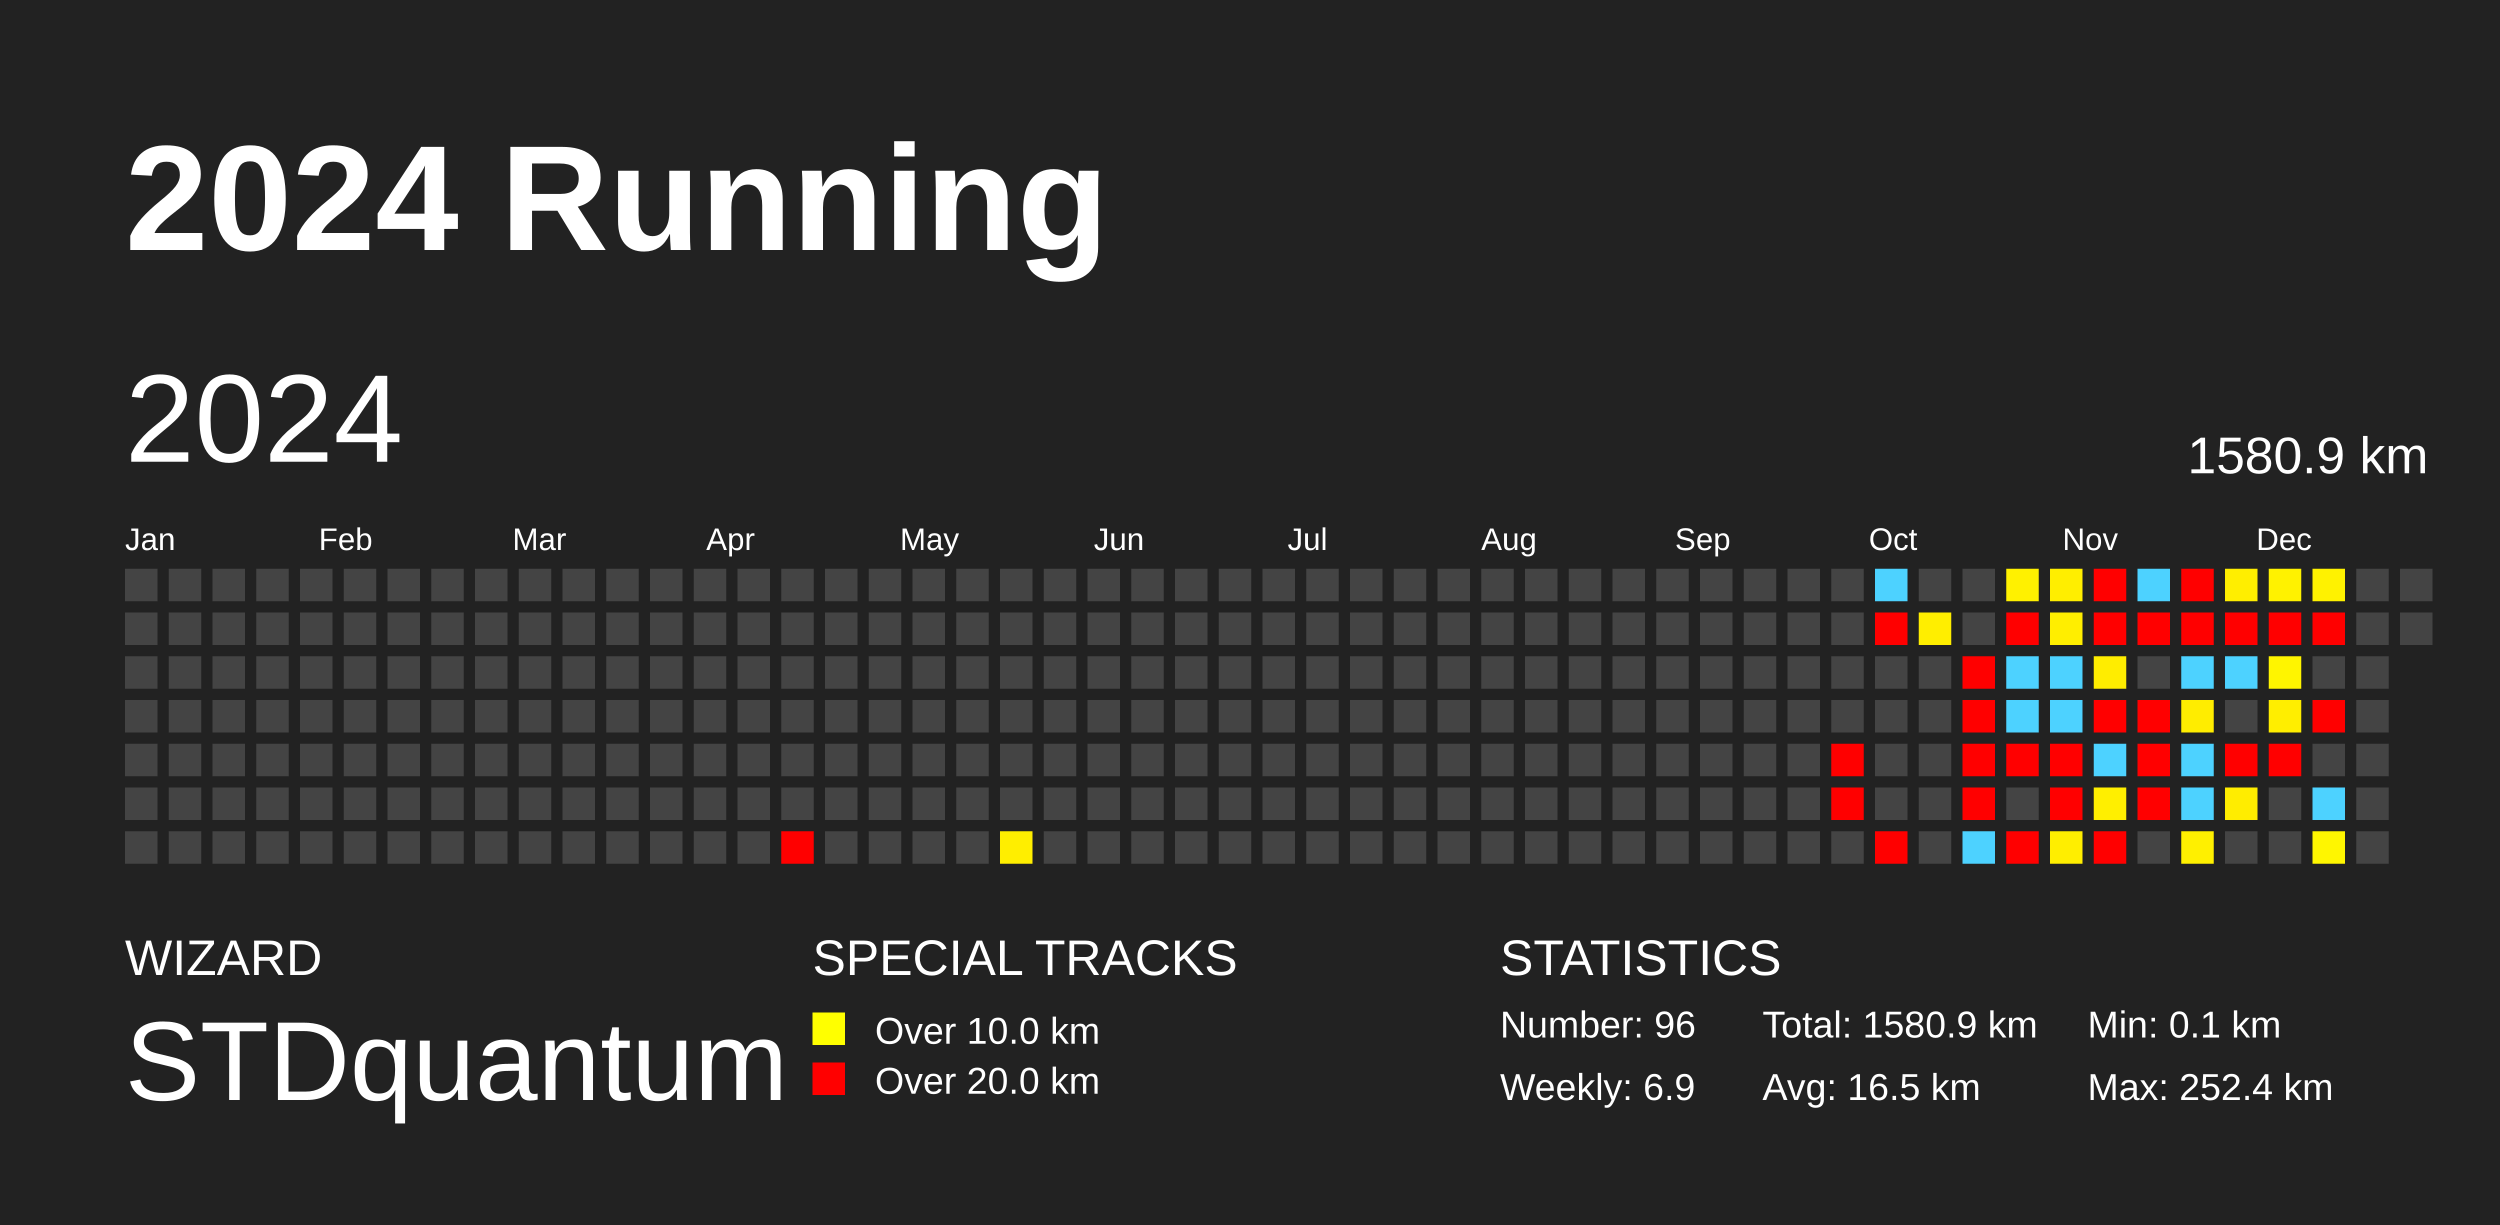
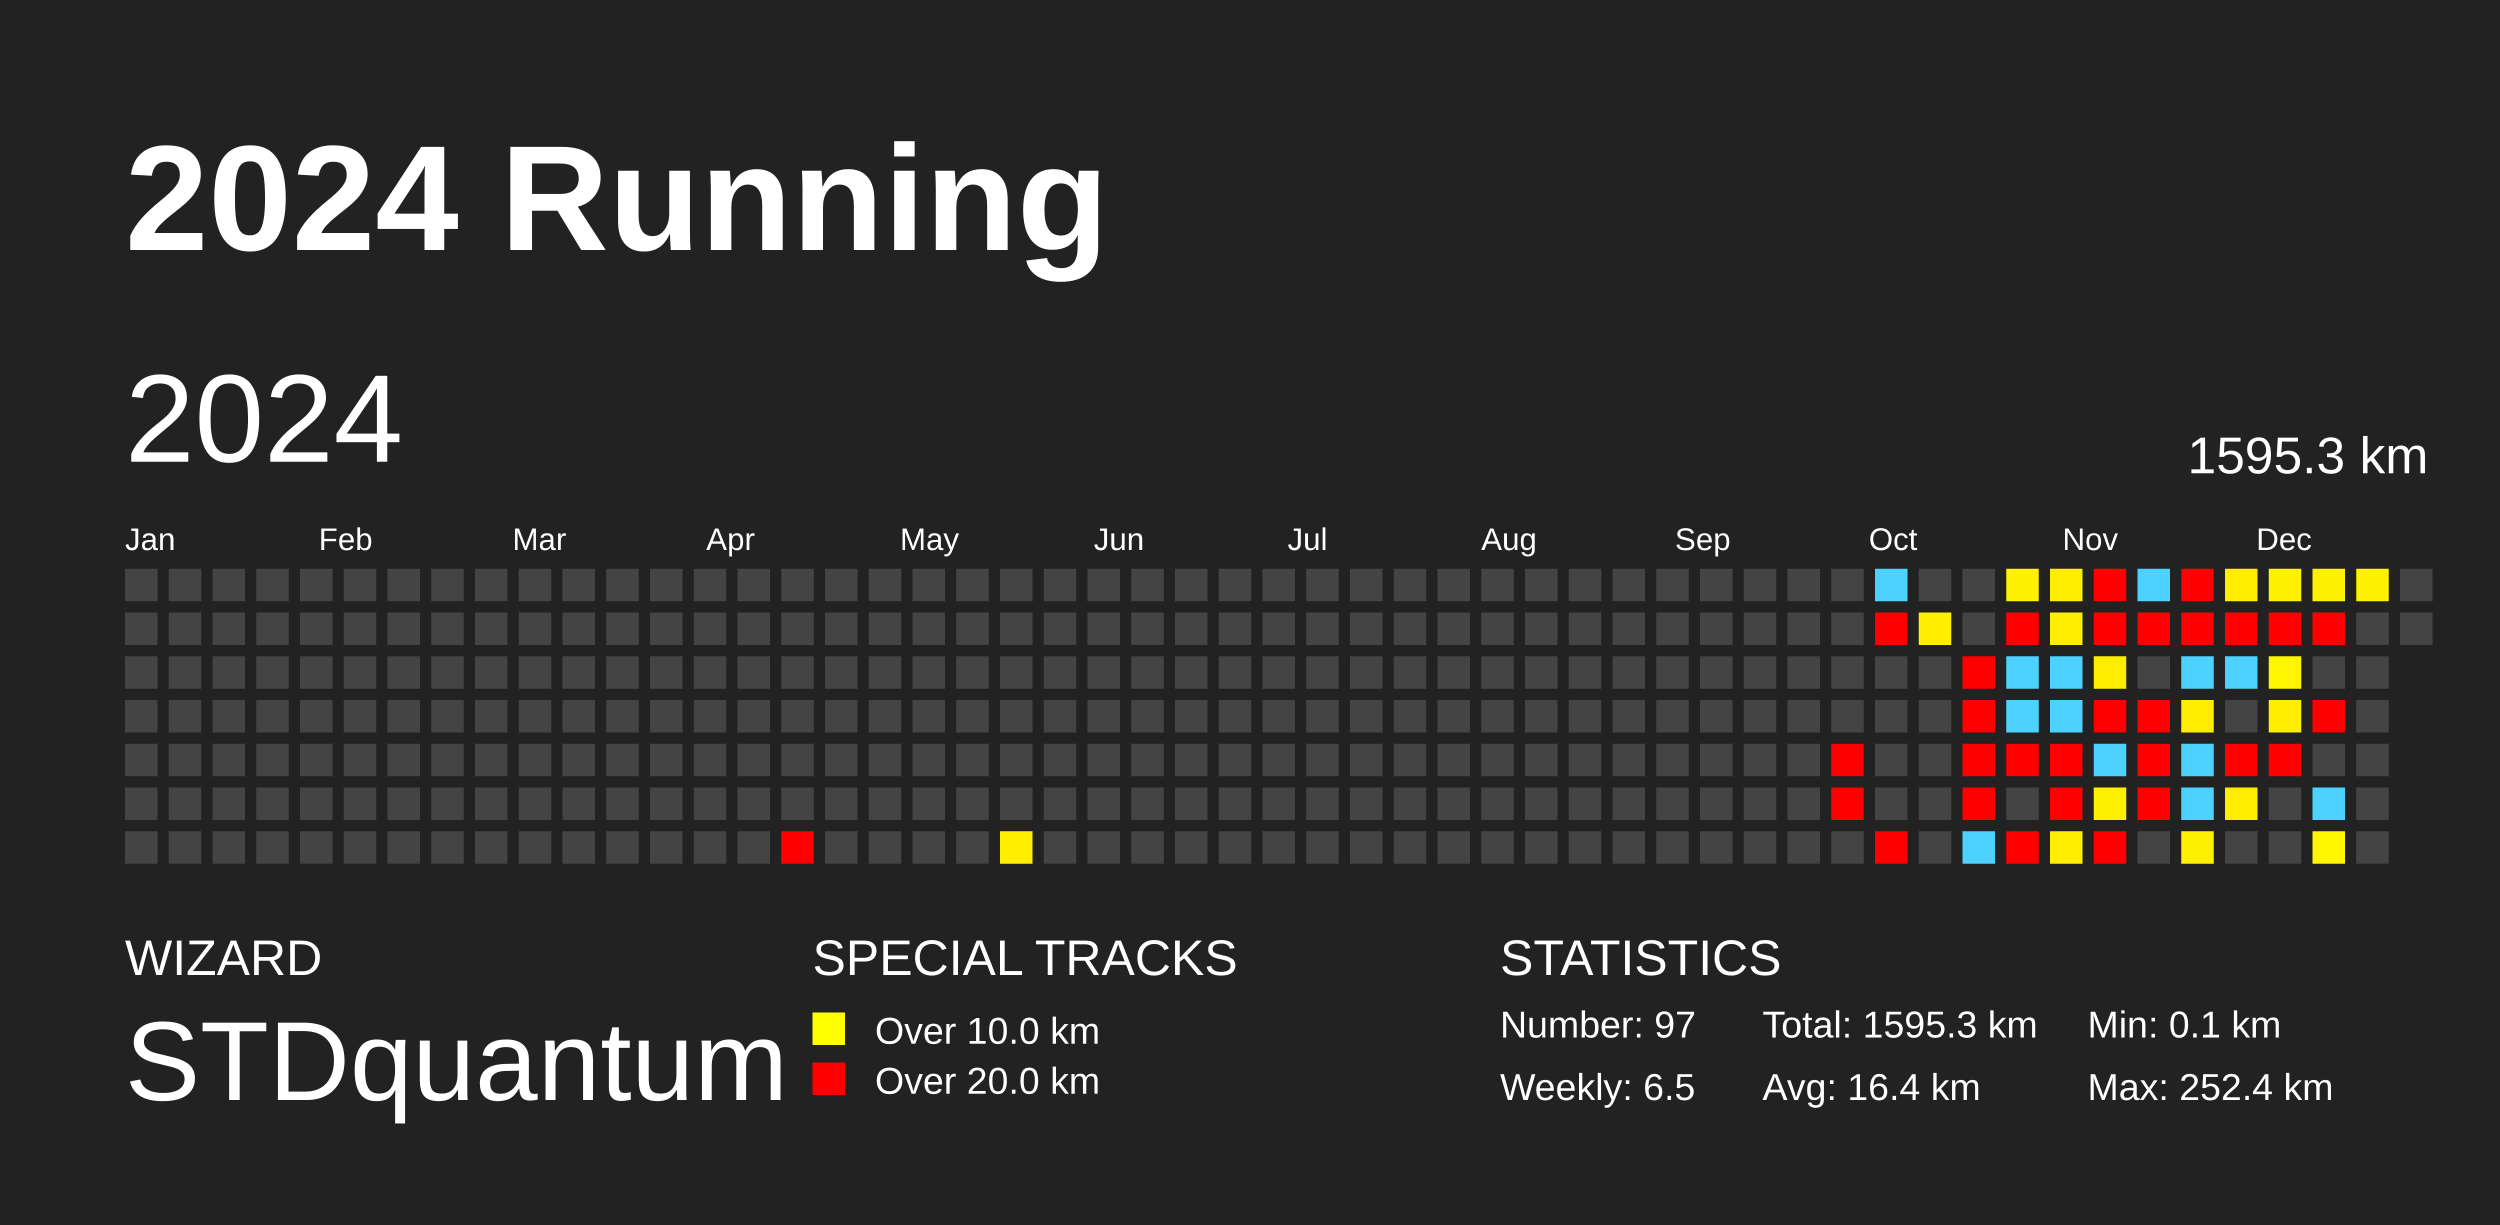
<svg xmlns="http://www.w3.org/2000/svg" baseProfile="full" height="98mm" version="1.1" viewBox="0,0,200,98" width="200mm">
  <defs />
  <rect fill="#222222" height="98" width="200" x="0" y="0" />
  <text fill="#FFFFFF" style="font-size:12px; font-family:Arial; font-weight:bold;" x="10" y="20">2024 Running</text>
  <text fill="#FFFFFF" style="font-size:4px; font-family:Arial" x="10" y="78">WIZARD</text>
  <text fill="#FFFFFF" style="font-size:9px; font-family:Arial" x="10" y="88">STDquantum</text>
  <text fill="#FFFFFF" style="font-size:4px; font-family:Arial" x="65" y="78">SPECIAL TRACKS</text>
  <rect fill="yellow" height="2.6" width="2.6" x="65" y="81" />
  <text fill="#FFFFFF" style="font-size:3px; font-family:Arial" x="70" y="83.5">Over 10.0 km</text>
  <rect fill="red" height="2.6" width="2.6" x="65" y="85" />
  <text fill="#FFFFFF" style="font-size:3px; font-family:Arial" x="70" y="87.5">Over 20.0 km</text>
  <text fill="#FFFFFF" style="font-size:4px; font-family:Arial" x="120" y="78">STATISTICS</text>
-   <text fill="#FFFFFF" style="font-size:3px; font-family:Arial" x="120" y="83">Number: 96</text>
-   <text fill="#FFFFFF" style="font-size:3px; font-family:Arial" x="120" y="88">Weekly: 6.9</text>
-   <text fill="#FFFFFF" style="font-size:3px; font-family:Arial" x="141" y="83">Total: 1580.9 km</text>
-   <text fill="#FFFFFF" style="font-size:3px; font-family:Arial" x="141" y="88">Avg: 16.5 km</text>
+   <text fill="#FFFFFF" style="font-size:3px; font-family:Arial" x="120" y="83">Number: 97</text>
+   <text fill="#FFFFFF" style="font-size:3px; font-family:Arial" x="120" y="88">Weekly: 6.5</text>
+   <text fill="#FFFFFF" style="font-size:3px; font-family:Arial" x="141" y="83">Total: 1595.3 km</text>
+   <text fill="#FFFFFF" style="font-size:3px; font-family:Arial" x="141" y="88">Avg: 16.4 km</text>
  <text fill="#FFFFFF" style="font-size:3px; font-family:Arial" x="167" y="83">Min: 0.1 km</text>
  <text fill="#FFFFFF" style="font-size:3px; font-family:Arial" x="167" y="88">Max: 252.4 km</text>
  <text dominant-baseline="hanging" fill="#FFFFFF" style="font-size:10.0px; font-family:Arial;" x="10" y="30">2024</text>
-   <text dominant-baseline="hanging" fill="#FFFFFF" style="font-size:4.125px; font-family:Arial;" x="175" y="35">1580.9 km</text>
+   <text dominant-baseline="hanging" fill="#FFFFFF" style="font-size:4.125px; font-family:Arial;" x="175" y="35">1595.3 km</text>
  <text fill="#FFFFFF" style="font-size:2.5px; font-family:Arial" x="10.0" y="44">Jan</text>
  <text fill="#FFFFFF" style="font-size:2.5px; font-family:Arial" x="25.5" y="44">Feb</text>
  <text fill="#FFFFFF" style="font-size:2.5px; font-family:Arial" x="41.0" y="44">Mar</text>
  <text fill="#FFFFFF" style="font-size:2.5px; font-family:Arial" x="56.5" y="44">Apr</text>
  <text fill="#FFFFFF" style="font-size:2.5px; font-family:Arial" x="72.0" y="44">May</text>
  <text fill="#FFFFFF" style="font-size:2.5px; font-family:Arial" x="87.5" y="44">Jun</text>
  <text fill="#FFFFFF" style="font-size:2.5px; font-family:Arial" x="103.0" y="44">Jul</text>
  <text fill="#FFFFFF" style="font-size:2.5px; font-family:Arial" x="118.5" y="44">Aug</text>
  <text fill="#FFFFFF" style="font-size:2.5px; font-family:Arial" x="134.0" y="44">Sep</text>
  <text fill="#FFFFFF" style="font-size:2.5px; font-family:Arial" x="149.5" y="44">Oct</text>
  <text fill="#FFFFFF" style="font-size:2.5px; font-family:Arial" x="165.0" y="44">Nov</text>
  <text fill="#FFFFFF" style="font-size:2.5px; font-family:Arial" x="180.5" y="44">Dec</text>
  <rect fill="#444444" height="2.6" width="2.6" x="10.0" y="45.5" />
  <rect fill="#444444" height="2.6" width="2.6" x="10.0" y="49.0" />
  <rect fill="#444444" height="2.6" width="2.6" x="10.0" y="52.5" />
  <rect fill="#444444" height="2.6" width="2.6" x="10.0" y="56.0" />
  <rect fill="#444444" height="2.6" width="2.6" x="10.0" y="59.5" />
  <rect fill="#444444" height="2.6" width="2.6" x="10.0" y="63.0" />
  <rect fill="#444444" height="2.6" width="2.6" x="10.0" y="66.5" />
  <rect fill="#444444" height="2.6" width="2.6" x="13.5" y="45.5" />
  <rect fill="#444444" height="2.6" width="2.6" x="13.5" y="49.0" />
  <rect fill="#444444" height="2.6" width="2.6" x="13.5" y="52.5" />
  <rect fill="#444444" height="2.6" width="2.6" x="13.5" y="56.0" />
  <rect fill="#444444" height="2.6" width="2.6" x="13.5" y="59.5" />
  <rect fill="#444444" height="2.6" width="2.6" x="13.5" y="63.0" />
  <rect fill="#444444" height="2.6" width="2.6" x="13.5" y="66.5" />
  <rect fill="#444444" height="2.6" width="2.6" x="17.0" y="45.5" />
  <rect fill="#444444" height="2.6" width="2.6" x="17.0" y="49.0" />
  <rect fill="#444444" height="2.6" width="2.6" x="17.0" y="52.5" />
  <rect fill="#444444" height="2.6" width="2.6" x="17.0" y="56.0" />
  <rect fill="#444444" height="2.6" width="2.6" x="17.0" y="59.5" />
  <rect fill="#444444" height="2.6" width="2.6" x="17.0" y="63.0" />
  <rect fill="#444444" height="2.6" width="2.6" x="17.0" y="66.5" />
  <rect fill="#444444" height="2.6" width="2.6" x="20.5" y="45.5" />
  <rect fill="#444444" height="2.6" width="2.6" x="20.5" y="49.0" />
  <rect fill="#444444" height="2.6" width="2.6" x="20.5" y="52.5" />
  <rect fill="#444444" height="2.6" width="2.6" x="20.5" y="56.0" />
  <rect fill="#444444" height="2.6" width="2.6" x="20.5" y="59.5" />
  <rect fill="#444444" height="2.6" width="2.6" x="20.5" y="63.0" />
  <rect fill="#444444" height="2.6" width="2.6" x="20.5" y="66.5" />
  <rect fill="#444444" height="2.6" width="2.6" x="24.0" y="45.5" />
  <rect fill="#444444" height="2.6" width="2.6" x="24.0" y="49.0" />
  <rect fill="#444444" height="2.6" width="2.6" x="24.0" y="52.5" />
  <rect fill="#444444" height="2.6" width="2.6" x="24.0" y="56.0" />
  <rect fill="#444444" height="2.6" width="2.6" x="24.0" y="59.5" />
  <rect fill="#444444" height="2.6" width="2.6" x="24.0" y="63.0" />
  <rect fill="#444444" height="2.6" width="2.6" x="24.0" y="66.5" />
  <rect fill="#444444" height="2.6" width="2.6" x="27.5" y="45.5" />
  <rect fill="#444444" height="2.6" width="2.6" x="27.5" y="49.0" />
  <rect fill="#444444" height="2.6" width="2.6" x="27.5" y="52.5" />
  <rect fill="#444444" height="2.6" width="2.6" x="27.5" y="56.0" />
  <rect fill="#444444" height="2.6" width="2.6" x="27.5" y="59.5" />
  <rect fill="#444444" height="2.6" width="2.6" x="27.5" y="63.0" />
  <rect fill="#444444" height="2.6" width="2.6" x="27.5" y="66.5" />
  <rect fill="#444444" height="2.6" width="2.6" x="31.0" y="45.5" />
  <rect fill="#444444" height="2.6" width="2.6" x="31.0" y="49.0" />
  <rect fill="#444444" height="2.6" width="2.6" x="31.0" y="52.5" />
  <rect fill="#444444" height="2.6" width="2.6" x="31.0" y="56.0" />
  <rect fill="#444444" height="2.6" width="2.6" x="31.0" y="59.5" />
  <rect fill="#444444" height="2.6" width="2.6" x="31.0" y="63.0" />
  <rect fill="#444444" height="2.6" width="2.6" x="31.0" y="66.5" />
  <rect fill="#444444" height="2.6" width="2.6" x="34.5" y="45.5" />
  <rect fill="#444444" height="2.6" width="2.6" x="34.5" y="49.0" />
  <rect fill="#444444" height="2.6" width="2.6" x="34.5" y="52.5" />
  <rect fill="#444444" height="2.6" width="2.6" x="34.5" y="56.0" />
  <rect fill="#444444" height="2.6" width="2.6" x="34.5" y="59.5" />
  <rect fill="#444444" height="2.6" width="2.6" x="34.5" y="63.0" />
  <rect fill="#444444" height="2.6" width="2.6" x="34.5" y="66.5" />
  <rect fill="#444444" height="2.6" width="2.6" x="38.0" y="45.5" />
  <rect fill="#444444" height="2.6" width="2.6" x="38.0" y="49.0" />
  <rect fill="#444444" height="2.6" width="2.6" x="38.0" y="52.5" />
  <rect fill="#444444" height="2.6" width="2.6" x="38.0" y="56.0" />
  <rect fill="#444444" height="2.6" width="2.6" x="38.0" y="59.5" />
  <rect fill="#444444" height="2.6" width="2.6" x="38.0" y="63.0" />
  <rect fill="#444444" height="2.6" width="2.6" x="38.0" y="66.5" />
  <rect fill="#444444" height="2.6" width="2.6" x="41.5" y="45.5" />
  <rect fill="#444444" height="2.6" width="2.6" x="41.5" y="49.0" />
  <rect fill="#444444" height="2.6" width="2.6" x="41.5" y="52.5" />
  <rect fill="#444444" height="2.6" width="2.6" x="41.5" y="56.0" />
  <rect fill="#444444" height="2.6" width="2.6" x="41.5" y="59.5" />
  <rect fill="#444444" height="2.6" width="2.6" x="41.5" y="63.0" />
  <rect fill="#444444" height="2.6" width="2.6" x="41.5" y="66.5" />
  <rect fill="#444444" height="2.6" width="2.6" x="45.0" y="45.5" />
  <rect fill="#444444" height="2.6" width="2.6" x="45.0" y="49.0" />
  <rect fill="#444444" height="2.6" width="2.6" x="45.0" y="52.5" />
  <rect fill="#444444" height="2.6" width="2.6" x="45.0" y="56.0" />
  <rect fill="#444444" height="2.6" width="2.6" x="45.0" y="59.5" />
  <rect fill="#444444" height="2.6" width="2.6" x="45.0" y="63.0" />
  <rect fill="#444444" height="2.6" width="2.6" x="45.0" y="66.5" />
  <rect fill="#444444" height="2.6" width="2.6" x="48.5" y="45.5" />
  <rect fill="#444444" height="2.6" width="2.6" x="48.5" y="49.0" />
  <rect fill="#444444" height="2.6" width="2.6" x="48.5" y="52.5" />
  <rect fill="#444444" height="2.6" width="2.6" x="48.5" y="56.0" />
  <rect fill="#444444" height="2.6" width="2.6" x="48.5" y="59.5" />
  <rect fill="#444444" height="2.6" width="2.6" x="48.5" y="63.0" />
  <rect fill="#444444" height="2.6" width="2.6" x="48.5" y="66.5" />
  <rect fill="#444444" height="2.6" width="2.6" x="52.0" y="45.5" />
  <rect fill="#444444" height="2.6" width="2.6" x="52.0" y="49.0" />
  <rect fill="#444444" height="2.6" width="2.6" x="52.0" y="52.5" />
  <rect fill="#444444" height="2.6" width="2.6" x="52.0" y="56.0" />
  <rect fill="#444444" height="2.6" width="2.6" x="52.0" y="59.5" />
  <rect fill="#444444" height="2.6" width="2.6" x="52.0" y="63.0" />
  <rect fill="#444444" height="2.6" width="2.6" x="52.0" y="66.5" />
  <rect fill="#444444" height="2.6" width="2.6" x="55.5" y="45.5" />
  <rect fill="#444444" height="2.6" width="2.6" x="55.5" y="49.0" />
  <rect fill="#444444" height="2.6" width="2.6" x="55.5" y="52.5" />
  <rect fill="#444444" height="2.6" width="2.6" x="55.5" y="56.0" />
  <rect fill="#444444" height="2.6" width="2.6" x="55.5" y="59.5" />
  <rect fill="#444444" height="2.6" width="2.6" x="55.5" y="63.0" />
  <rect fill="#444444" height="2.6" width="2.6" x="55.5" y="66.5" />
  <rect fill="#444444" height="2.6" width="2.6" x="59.0" y="45.5" />
  <rect fill="#444444" height="2.6" width="2.6" x="59.0" y="49.0" />
  <rect fill="#444444" height="2.6" width="2.6" x="59.0" y="52.5" />
  <rect fill="#444444" height="2.6" width="2.6" x="59.0" y="56.0" />
  <rect fill="#444444" height="2.6" width="2.6" x="59.0" y="59.5" />
  <rect fill="#444444" height="2.6" width="2.6" x="59.0" y="63.0" />
  <rect fill="#444444" height="2.6" width="2.6" x="59.0" y="66.5" />
  <rect fill="#444444" height="2.6" width="2.6" x="62.5" y="45.5" />
  <rect fill="#444444" height="2.6" width="2.6" x="62.5" y="49.0" />
  <rect fill="#444444" height="2.6" width="2.6" x="62.5" y="52.5" />
  <rect fill="#444444" height="2.6" width="2.6" x="62.5" y="56.0" />
  <rect fill="#444444" height="2.6" width="2.6" x="62.5" y="59.5" />
  <rect fill="#444444" height="2.6" width="2.6" x="62.5" y="63.0" />
  <rect fill="red" height="2.6" width="2.6" x="62.5" y="66.5" />
  <rect fill="#444444" height="2.6" width="2.6" x="66.0" y="45.5" />
  <rect fill="#444444" height="2.6" width="2.6" x="66.0" y="49.0" />
  <rect fill="#444444" height="2.6" width="2.6" x="66.0" y="52.5" />
  <rect fill="#444444" height="2.6" width="2.6" x="66.0" y="56.0" />
  <rect fill="#444444" height="2.6" width="2.6" x="66.0" y="59.5" />
  <rect fill="#444444" height="2.6" width="2.6" x="66.0" y="63.0" />
  <rect fill="#444444" height="2.6" width="2.6" x="66.0" y="66.5" />
  <rect fill="#444444" height="2.6" width="2.6" x="69.5" y="45.5" />
  <rect fill="#444444" height="2.6" width="2.6" x="69.5" y="49.0" />
  <rect fill="#444444" height="2.6" width="2.6" x="69.5" y="52.5" />
  <rect fill="#444444" height="2.6" width="2.6" x="69.5" y="56.0" />
  <rect fill="#444444" height="2.6" width="2.6" x="69.5" y="59.5" />
  <rect fill="#444444" height="2.6" width="2.6" x="69.5" y="63.0" />
  <rect fill="#444444" height="2.6" width="2.6" x="69.5" y="66.5" />
  <rect fill="#444444" height="2.6" width="2.6" x="73.0" y="45.5" />
  <rect fill="#444444" height="2.6" width="2.6" x="73.0" y="49.0" />
  <rect fill="#444444" height="2.6" width="2.6" x="73.0" y="52.5" />
  <rect fill="#444444" height="2.6" width="2.6" x="73.0" y="56.0" />
  <rect fill="#444444" height="2.6" width="2.6" x="73.0" y="59.5" />
  <rect fill="#444444" height="2.6" width="2.6" x="73.0" y="63.0" />
  <rect fill="#444444" height="2.6" width="2.6" x="73.0" y="66.5" />
  <rect fill="#444444" height="2.6" width="2.6" x="76.5" y="45.5" />
  <rect fill="#444444" height="2.6" width="2.6" x="76.5" y="49.0" />
  <rect fill="#444444" height="2.6" width="2.6" x="76.5" y="52.5" />
  <rect fill="#444444" height="2.6" width="2.6" x="76.5" y="56.0" />
  <rect fill="#444444" height="2.6" width="2.6" x="76.5" y="59.5" />
  <rect fill="#444444" height="2.6" width="2.6" x="76.5" y="63.0" />
  <rect fill="#444444" height="2.6" width="2.6" x="76.5" y="66.5" />
  <rect fill="#444444" height="2.6" width="2.6" x="80.0" y="45.5" />
  <rect fill="#444444" height="2.6" width="2.6" x="80.0" y="49.0" />
  <rect fill="#444444" height="2.6" width="2.6" x="80.0" y="52.5" />
  <rect fill="#444444" height="2.6" width="2.6" x="80.0" y="56.0" />
  <rect fill="#444444" height="2.6" width="2.6" x="80.0" y="59.5" />
  <rect fill="#444444" height="2.6" width="2.6" x="80.0" y="63.0" />
  <rect fill="#ffee00" height="2.6" width="2.6" x="80.0" y="66.5" />
  <rect fill="#444444" height="2.6" width="2.6" x="83.5" y="45.5" />
  <rect fill="#444444" height="2.6" width="2.6" x="83.5" y="49.0" />
  <rect fill="#444444" height="2.6" width="2.6" x="83.5" y="52.5" />
  <rect fill="#444444" height="2.6" width="2.6" x="83.5" y="56.0" />
  <rect fill="#444444" height="2.6" width="2.6" x="83.5" y="59.5" />
  <rect fill="#444444" height="2.6" width="2.6" x="83.5" y="63.0" />
  <rect fill="#444444" height="2.6" width="2.6" x="83.5" y="66.5" />
  <rect fill="#444444" height="2.6" width="2.6" x="87.0" y="45.5" />
  <rect fill="#444444" height="2.6" width="2.6" x="87.0" y="49.0" />
  <rect fill="#444444" height="2.6" width="2.6" x="87.0" y="52.5" />
  <rect fill="#444444" height="2.6" width="2.6" x="87.0" y="56.0" />
  <rect fill="#444444" height="2.6" width="2.6" x="87.0" y="59.5" />
  <rect fill="#444444" height="2.6" width="2.6" x="87.0" y="63.0" />
  <rect fill="#444444" height="2.6" width="2.6" x="87.0" y="66.5" />
  <rect fill="#444444" height="2.6" width="2.6" x="90.5" y="45.5" />
  <rect fill="#444444" height="2.6" width="2.6" x="90.5" y="49.0" />
  <rect fill="#444444" height="2.6" width="2.6" x="90.5" y="52.5" />
  <rect fill="#444444" height="2.6" width="2.6" x="90.5" y="56.0" />
  <rect fill="#444444" height="2.6" width="2.6" x="90.5" y="59.5" />
  <rect fill="#444444" height="2.6" width="2.6" x="90.5" y="63.0" />
  <rect fill="#444444" height="2.6" width="2.6" x="90.5" y="66.5" />
  <rect fill="#444444" height="2.6" width="2.6" x="94.0" y="45.5" />
  <rect fill="#444444" height="2.6" width="2.6" x="94.0" y="49.0" />
  <rect fill="#444444" height="2.6" width="2.6" x="94.0" y="52.5" />
  <rect fill="#444444" height="2.6" width="2.6" x="94.0" y="56.0" />
  <rect fill="#444444" height="2.6" width="2.6" x="94.0" y="59.5" />
  <rect fill="#444444" height="2.6" width="2.6" x="94.0" y="63.0" />
  <rect fill="#444444" height="2.6" width="2.6" x="94.0" y="66.5" />
  <rect fill="#444444" height="2.6" width="2.6" x="97.5" y="45.5" />
  <rect fill="#444444" height="2.6" width="2.6" x="97.5" y="49.0" />
  <rect fill="#444444" height="2.6" width="2.6" x="97.5" y="52.5" />
  <rect fill="#444444" height="2.6" width="2.6" x="97.5" y="56.0" />
  <rect fill="#444444" height="2.6" width="2.6" x="97.5" y="59.5" />
  <rect fill="#444444" height="2.6" width="2.6" x="97.5" y="63.0" />
  <rect fill="#444444" height="2.6" width="2.6" x="97.5" y="66.5" />
  <rect fill="#444444" height="2.6" width="2.6" x="101.0" y="45.5" />
  <rect fill="#444444" height="2.6" width="2.6" x="101.0" y="49.0" />
  <rect fill="#444444" height="2.6" width="2.6" x="101.0" y="52.5" />
  <rect fill="#444444" height="2.6" width="2.6" x="101.0" y="56.0" />
  <rect fill="#444444" height="2.6" width="2.6" x="101.0" y="59.5" />
  <rect fill="#444444" height="2.6" width="2.6" x="101.0" y="63.0" />
  <rect fill="#444444" height="2.6" width="2.6" x="101.0" y="66.5" />
  <rect fill="#444444" height="2.6" width="2.6" x="104.5" y="45.5" />
  <rect fill="#444444" height="2.6" width="2.6" x="104.5" y="49.0" />
  <rect fill="#444444" height="2.6" width="2.6" x="104.5" y="52.5" />
  <rect fill="#444444" height="2.6" width="2.6" x="104.5" y="56.0" />
  <rect fill="#444444" height="2.6" width="2.6" x="104.5" y="59.5" />
  <rect fill="#444444" height="2.6" width="2.6" x="104.5" y="63.0" />
  <rect fill="#444444" height="2.6" width="2.6" x="104.5" y="66.5" />
  <rect fill="#444444" height="2.6" width="2.6" x="108.0" y="45.5" />
  <rect fill="#444444" height="2.6" width="2.6" x="108.0" y="49.0" />
  <rect fill="#444444" height="2.6" width="2.6" x="108.0" y="52.5" />
  <rect fill="#444444" height="2.6" width="2.6" x="108.0" y="56.0" />
  <rect fill="#444444" height="2.6" width="2.6" x="108.0" y="59.5" />
  <rect fill="#444444" height="2.6" width="2.6" x="108.0" y="63.0" />
  <rect fill="#444444" height="2.6" width="2.6" x="108.0" y="66.5" />
  <rect fill="#444444" height="2.6" width="2.6" x="111.5" y="45.5" />
  <rect fill="#444444" height="2.6" width="2.6" x="111.5" y="49.0" />
  <rect fill="#444444" height="2.6" width="2.6" x="111.5" y="52.5" />
  <rect fill="#444444" height="2.6" width="2.6" x="111.5" y="56.0" />
  <rect fill="#444444" height="2.6" width="2.6" x="111.5" y="59.5" />
  <rect fill="#444444" height="2.6" width="2.6" x="111.5" y="63.0" />
  <rect fill="#444444" height="2.6" width="2.6" x="111.5" y="66.5" />
  <rect fill="#444444" height="2.6" width="2.6" x="115.0" y="45.5" />
  <rect fill="#444444" height="2.6" width="2.6" x="115.0" y="49.0" />
  <rect fill="#444444" height="2.6" width="2.6" x="115.0" y="52.5" />
  <rect fill="#444444" height="2.6" width="2.6" x="115.0" y="56.0" />
  <rect fill="#444444" height="2.6" width="2.6" x="115.0" y="59.5" />
  <rect fill="#444444" height="2.6" width="2.6" x="115.0" y="63.0" />
  <rect fill="#444444" height="2.6" width="2.6" x="115.0" y="66.5" />
  <rect fill="#444444" height="2.6" width="2.6" x="118.5" y="45.5" />
  <rect fill="#444444" height="2.6" width="2.6" x="118.5" y="49.0" />
  <rect fill="#444444" height="2.6" width="2.6" x="118.5" y="52.5" />
  <rect fill="#444444" height="2.6" width="2.6" x="118.5" y="56.0" />
  <rect fill="#444444" height="2.6" width="2.6" x="118.5" y="59.5" />
  <rect fill="#444444" height="2.6" width="2.6" x="118.5" y="63.0" />
  <rect fill="#444444" height="2.6" width="2.6" x="118.5" y="66.5" />
  <rect fill="#444444" height="2.6" width="2.6" x="122.0" y="45.5" />
  <rect fill="#444444" height="2.6" width="2.6" x="122.0" y="49.0" />
  <rect fill="#444444" height="2.6" width="2.6" x="122.0" y="52.5" />
  <rect fill="#444444" height="2.6" width="2.6" x="122.0" y="56.0" />
  <rect fill="#444444" height="2.6" width="2.6" x="122.0" y="59.5" />
  <rect fill="#444444" height="2.6" width="2.6" x="122.0" y="63.0" />
  <rect fill="#444444" height="2.6" width="2.6" x="122.0" y="66.5" />
  <rect fill="#444444" height="2.6" width="2.6" x="125.5" y="45.5" />
  <rect fill="#444444" height="2.6" width="2.6" x="125.5" y="49.0" />
  <rect fill="#444444" height="2.6" width="2.6" x="125.5" y="52.5" />
  <rect fill="#444444" height="2.6" width="2.6" x="125.5" y="56.0" />
  <rect fill="#444444" height="2.6" width="2.6" x="125.5" y="59.5" />
  <rect fill="#444444" height="2.6" width="2.6" x="125.5" y="63.0" />
  <rect fill="#444444" height="2.6" width="2.6" x="125.5" y="66.5" />
  <rect fill="#444444" height="2.6" width="2.6" x="129.0" y="45.5" />
  <rect fill="#444444" height="2.6" width="2.6" x="129.0" y="49.0" />
  <rect fill="#444444" height="2.6" width="2.6" x="129.0" y="52.5" />
  <rect fill="#444444" height="2.6" width="2.6" x="129.0" y="56.0" />
  <rect fill="#444444" height="2.6" width="2.6" x="129.0" y="59.5" />
  <rect fill="#444444" height="2.6" width="2.6" x="129.0" y="63.0" />
  <rect fill="#444444" height="2.6" width="2.6" x="129.0" y="66.5" />
  <rect fill="#444444" height="2.6" width="2.6" x="132.5" y="45.5" />
  <rect fill="#444444" height="2.6" width="2.6" x="132.5" y="49.0" />
  <rect fill="#444444" height="2.6" width="2.6" x="132.5" y="52.5" />
  <rect fill="#444444" height="2.6" width="2.6" x="132.5" y="56.0" />
  <rect fill="#444444" height="2.6" width="2.6" x="132.5" y="59.5" />
  <rect fill="#444444" height="2.6" width="2.6" x="132.5" y="63.0" />
  <rect fill="#444444" height="2.6" width="2.6" x="132.5" y="66.5" />
  <rect fill="#444444" height="2.6" width="2.6" x="136.0" y="45.5" />
  <rect fill="#444444" height="2.6" width="2.6" x="136.0" y="49.0" />
  <rect fill="#444444" height="2.6" width="2.6" x="136.0" y="52.5" />
  <rect fill="#444444" height="2.6" width="2.6" x="136.0" y="56.0" />
  <rect fill="#444444" height="2.6" width="2.6" x="136.0" y="59.5" />
  <rect fill="#444444" height="2.6" width="2.6" x="136.0" y="63.0" />
  <rect fill="#444444" height="2.6" width="2.6" x="136.0" y="66.5" />
  <rect fill="#444444" height="2.6" width="2.6" x="139.5" y="45.5" />
  <rect fill="#444444" height="2.6" width="2.6" x="139.5" y="49.0" />
  <rect fill="#444444" height="2.6" width="2.6" x="139.5" y="52.5" />
  <rect fill="#444444" height="2.6" width="2.6" x="139.5" y="56.0" />
  <rect fill="#444444" height="2.6" width="2.6" x="139.5" y="59.5" />
  <rect fill="#444444" height="2.6" width="2.6" x="139.5" y="63.0" />
  <rect fill="#444444" height="2.6" width="2.6" x="139.5" y="66.5" />
  <rect fill="#444444" height="2.6" width="2.6" x="143.0" y="45.5" />
  <rect fill="#444444" height="2.6" width="2.6" x="143.0" y="49.0" />
  <rect fill="#444444" height="2.6" width="2.6" x="143.0" y="52.5" />
  <rect fill="#444444" height="2.6" width="2.6" x="143.0" y="56.0" />
  <rect fill="#444444" height="2.6" width="2.6" x="143.0" y="59.5" />
  <rect fill="#444444" height="2.6" width="2.6" x="143.0" y="63.0" />
  <rect fill="#444444" height="2.6" width="2.6" x="143.0" y="66.5" />
  <rect fill="#444444" height="2.6" width="2.6" x="146.5" y="45.5" />
  <rect fill="#444444" height="2.6" width="2.6" x="146.5" y="49.0" />
  <rect fill="#444444" height="2.6" width="2.6" x="146.5" y="52.5" />
  <rect fill="#444444" height="2.6" width="2.6" x="146.5" y="56.0" />
  <rect fill="red" height="2.6" width="2.6" x="146.5" y="59.5" />
  <rect fill="red" height="2.6" width="2.6" x="146.5" y="63.0" />
  <rect fill="#444444" height="2.6" width="2.6" x="146.5" y="66.5" />
  <rect fill="#4dd2ff" height="2.6" width="2.6" x="150.0" y="45.5" />
  <rect fill="red" height="2.6" width="2.6" x="150.0" y="49.0" />
  <rect fill="#444444" height="2.6" width="2.6" x="150.0" y="52.5" />
  <rect fill="#444444" height="2.6" width="2.6" x="150.0" y="56.0" />
  <rect fill="#444444" height="2.6" width="2.6" x="150.0" y="59.5" />
  <rect fill="#444444" height="2.6" width="2.6" x="150.0" y="63.0" />
  <rect fill="red" height="2.6" width="2.6" x="150.0" y="66.5" />
  <rect fill="#444444" height="2.6" width="2.6" x="153.5" y="45.5" />
  <rect fill="#ffee00" height="2.6" width="2.6" x="153.5" y="49.0" />
  <rect fill="#444444" height="2.6" width="2.6" x="153.5" y="52.5" />
  <rect fill="#444444" height="2.6" width="2.6" x="153.5" y="56.0" />
  <rect fill="#444444" height="2.6" width="2.6" x="153.5" y="59.5" />
  <rect fill="#444444" height="2.6" width="2.6" x="153.5" y="63.0" />
  <rect fill="#444444" height="2.6" width="2.6" x="153.5" y="66.5" />
  <rect fill="#444444" height="2.6" width="2.6" x="157.0" y="45.5" />
  <rect fill="#444444" height="2.6" width="2.6" x="157.0" y="49.0" />
  <rect fill="red" height="2.6" width="2.6" x="157.0" y="52.5" />
  <rect fill="red" height="2.6" width="2.6" x="157.0" y="56.0" />
  <rect fill="red" height="2.6" width="2.6" x="157.0" y="59.5" />
  <rect fill="red" height="2.6" width="2.6" x="157.0" y="63.0" />
  <rect fill="#4dd2ff" height="2.6" width="2.6" x="157.0" y="66.5" />
  <rect fill="#fff100" height="2.6" width="2.6" x="160.5" y="45.5" />
  <rect fill="red" height="2.6" width="2.6" x="160.5" y="49.0" />
  <rect fill="#4dd2ff" height="2.6" width="2.6" x="160.5" y="52.5" />
  <rect fill="#4dd2ff" height="2.6" width="2.6" x="160.5" y="56.0" />
  <rect fill="red" height="2.6" width="2.6" x="160.5" y="59.5" />
  <rect fill="#444444" height="2.6" width="2.6" x="160.5" y="63.0" />
  <rect fill="red" height="2.6" width="2.6" x="160.5" y="66.5" />
  <rect fill="#ffee00" height="2.6" width="2.6" x="164.0" y="45.5" />
  <rect fill="#ffee00" height="2.6" width="2.6" x="164.0" y="49.0" />
  <rect fill="#4dd2ff" height="2.6" width="2.6" x="164.0" y="52.5" />
  <rect fill="#4dd2ff" height="2.6" width="2.6" x="164.0" y="56.0" />
  <rect fill="red" height="2.6" width="2.6" x="164.0" y="59.5" />
  <rect fill="red" height="2.6" width="2.6" x="164.0" y="63.0" />
  <rect fill="#ffee00" height="2.6" width="2.6" x="164.0" y="66.5" />
  <rect fill="red" height="2.6" width="2.6" x="167.5" y="45.5" />
  <rect fill="red" height="2.6" width="2.6" x="167.5" y="49.0" />
  <rect fill="#ffed00" height="2.6" width="2.6" x="167.5" y="52.5" />
  <rect fill="red" height="2.6" width="2.6" x="167.5" y="56.0" />
  <rect fill="#4dd2ff" height="2.6" width="2.6" x="167.5" y="59.5" />
  <rect fill="#ffef00" height="2.6" width="2.6" x="167.5" y="63.0" />
  <rect fill="red" height="2.6" width="2.6" x="167.5" y="66.5" />
  <rect fill="#4dd2ff" height="2.6" width="2.6" x="171.0" y="45.5" />
  <rect fill="red" height="2.6" width="2.6" x="171.0" y="49.0" />
  <rect fill="#444444" height="2.6" width="2.6" x="171.0" y="52.5" />
  <rect fill="red" height="2.6" width="2.6" x="171.0" y="56.0" />
  <rect fill="red" height="2.6" width="2.6" x="171.0" y="59.5" />
  <rect fill="red" height="2.6" width="2.6" x="171.0" y="63.0" />
  <rect fill="#444444" height="2.6" width="2.6" x="171.0" y="66.5" />
  <rect fill="red" height="2.6" width="2.6" x="174.5" y="45.5" />
  <rect fill="red" height="2.6" width="2.6" x="174.5" y="49.0" />
  <rect fill="#4dd2ff" height="2.6" width="2.6" x="174.5" y="52.5" />
  <rect fill="#ffed00" height="2.6" width="2.6" x="174.5" y="56.0" />
  <rect fill="#4dd2ff" height="2.6" width="2.6" x="174.5" y="59.5" />
  <rect fill="#4dd2ff" height="2.6" width="2.6" x="174.5" y="63.0" />
  <rect fill="#fff000" height="2.6" width="2.6" x="174.5" y="66.5" />
  <rect fill="#ffee00" height="2.6" width="2.6" x="178.0" y="45.5" />
  <rect fill="red" height="2.6" width="2.6" x="178.0" y="49.0" />
  <rect fill="#4dd2ff" height="2.6" width="2.6" x="178.0" y="52.5" />
  <rect fill="#444444" height="2.6" width="2.6" x="178.0" y="56.0" />
  <rect fill="red" height="2.6" width="2.6" x="178.0" y="59.5" />
  <rect fill="#ffed00" height="2.6" width="2.6" x="178.0" y="63.0" />
  <rect fill="#444444" height="2.6" width="2.6" x="178.0" y="66.5" />
  <rect fill="#fff200" height="2.6" width="2.6" x="181.5" y="45.5" />
  <rect fill="red" height="2.6" width="2.6" x="181.5" y="49.0" />
  <rect fill="#fff500" height="2.6" width="2.6" x="181.5" y="52.5" />
  <rect fill="#ffee00" height="2.6" width="2.6" x="181.5" y="56.0" />
  <rect fill="red" height="2.6" width="2.6" x="181.5" y="59.5" />
  <rect fill="#444444" height="2.6" width="2.6" x="181.5" y="63.0" />
  <rect fill="#444444" height="2.6" width="2.6" x="181.5" y="66.5" />
  <rect fill="#fff200" height="2.6" width="2.6" x="185.0" y="45.5" />
  <rect fill="red" height="2.6" width="2.6" x="185.0" y="49.0" />
  <rect fill="#444444" height="2.6" width="2.6" x="185.0" y="52.5" />
  <rect fill="red" height="2.6" width="2.6" x="185.0" y="56.0" />
  <rect fill="#444444" height="2.6" width="2.6" x="185.0" y="59.5" />
  <rect fill="#4dd2ff" height="2.6" width="2.6" x="185.0" y="63.0" />
  <rect fill="#fff600" height="2.6" width="2.6" x="185.0" y="66.5" />
-   <rect fill="#444444" height="2.6" width="2.6" x="188.5" y="45.5" />
+   <rect fill="#fff200" height="2.6" width="2.6" x="188.5" y="45.5" />
  <rect fill="#444444" height="2.6" width="2.6" x="188.5" y="49.0" />
  <rect fill="#444444" height="2.6" width="2.6" x="188.5" y="52.5" />
  <rect fill="#444444" height="2.6" width="2.6" x="188.5" y="56.0" />
  <rect fill="#444444" height="2.6" width="2.6" x="188.5" y="59.5" />
  <rect fill="#444444" height="2.6" width="2.6" x="188.5" y="63.0" />
  <rect fill="#444444" height="2.6" width="2.6" x="188.5" y="66.5" />
  <rect fill="#444444" height="2.6" width="2.6" x="192.0" y="45.5" />
  <rect fill="#444444" height="2.6" width="2.6" x="192.0" y="49.0" />
</svg>
